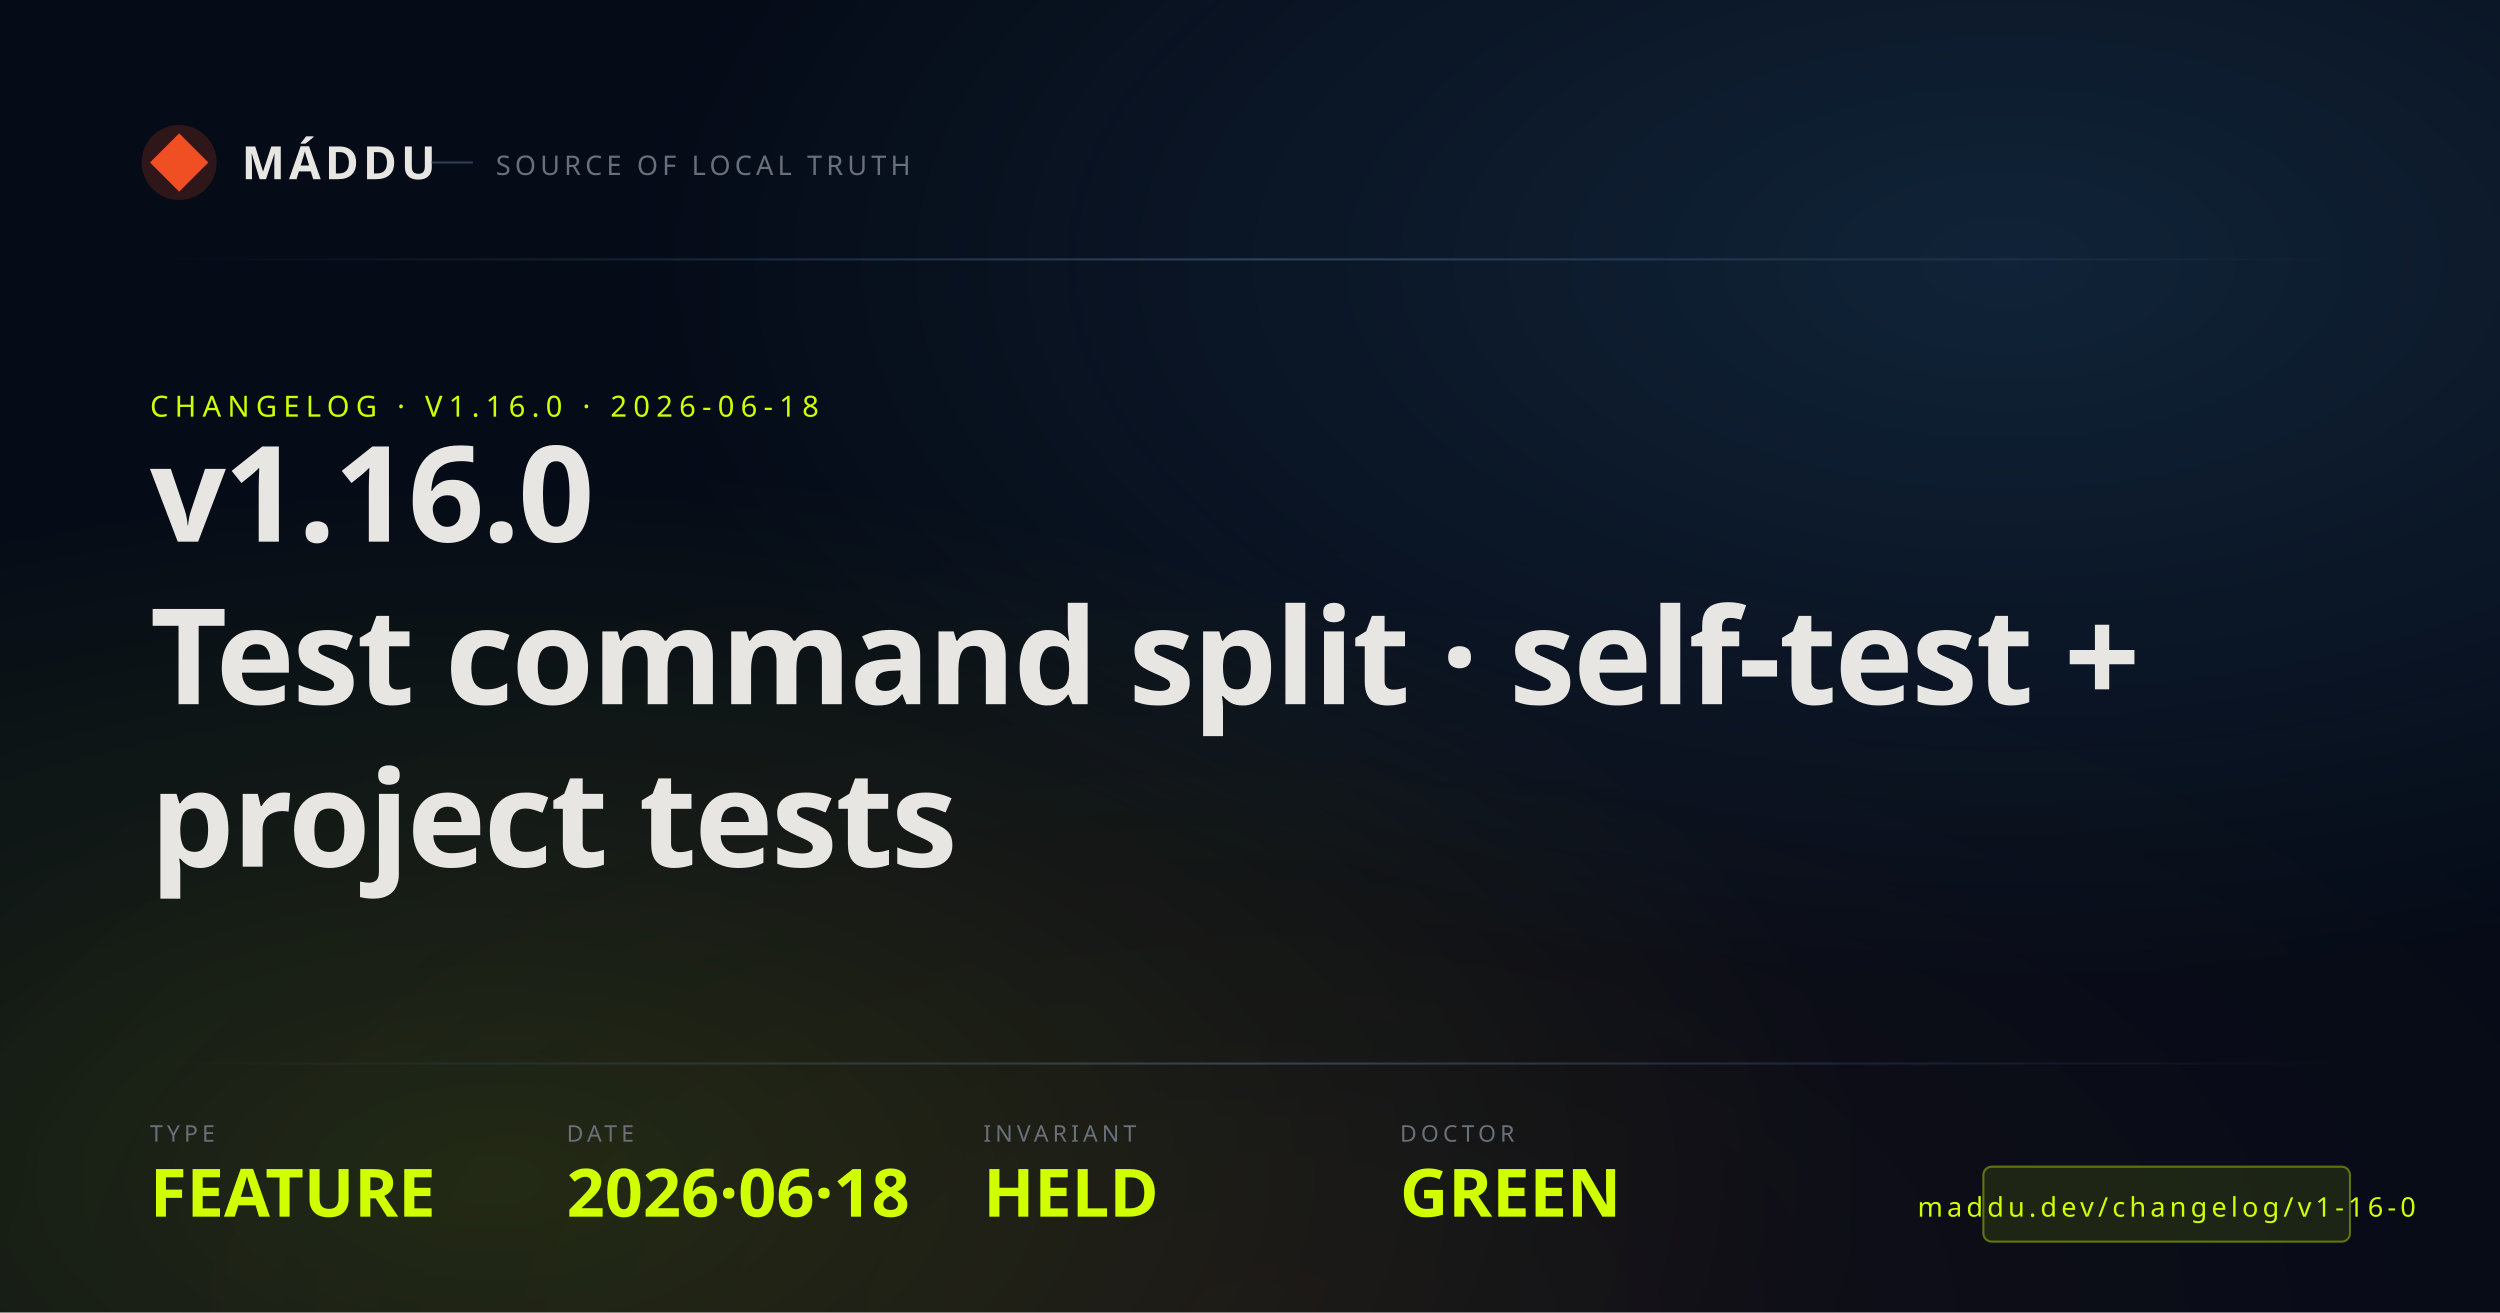
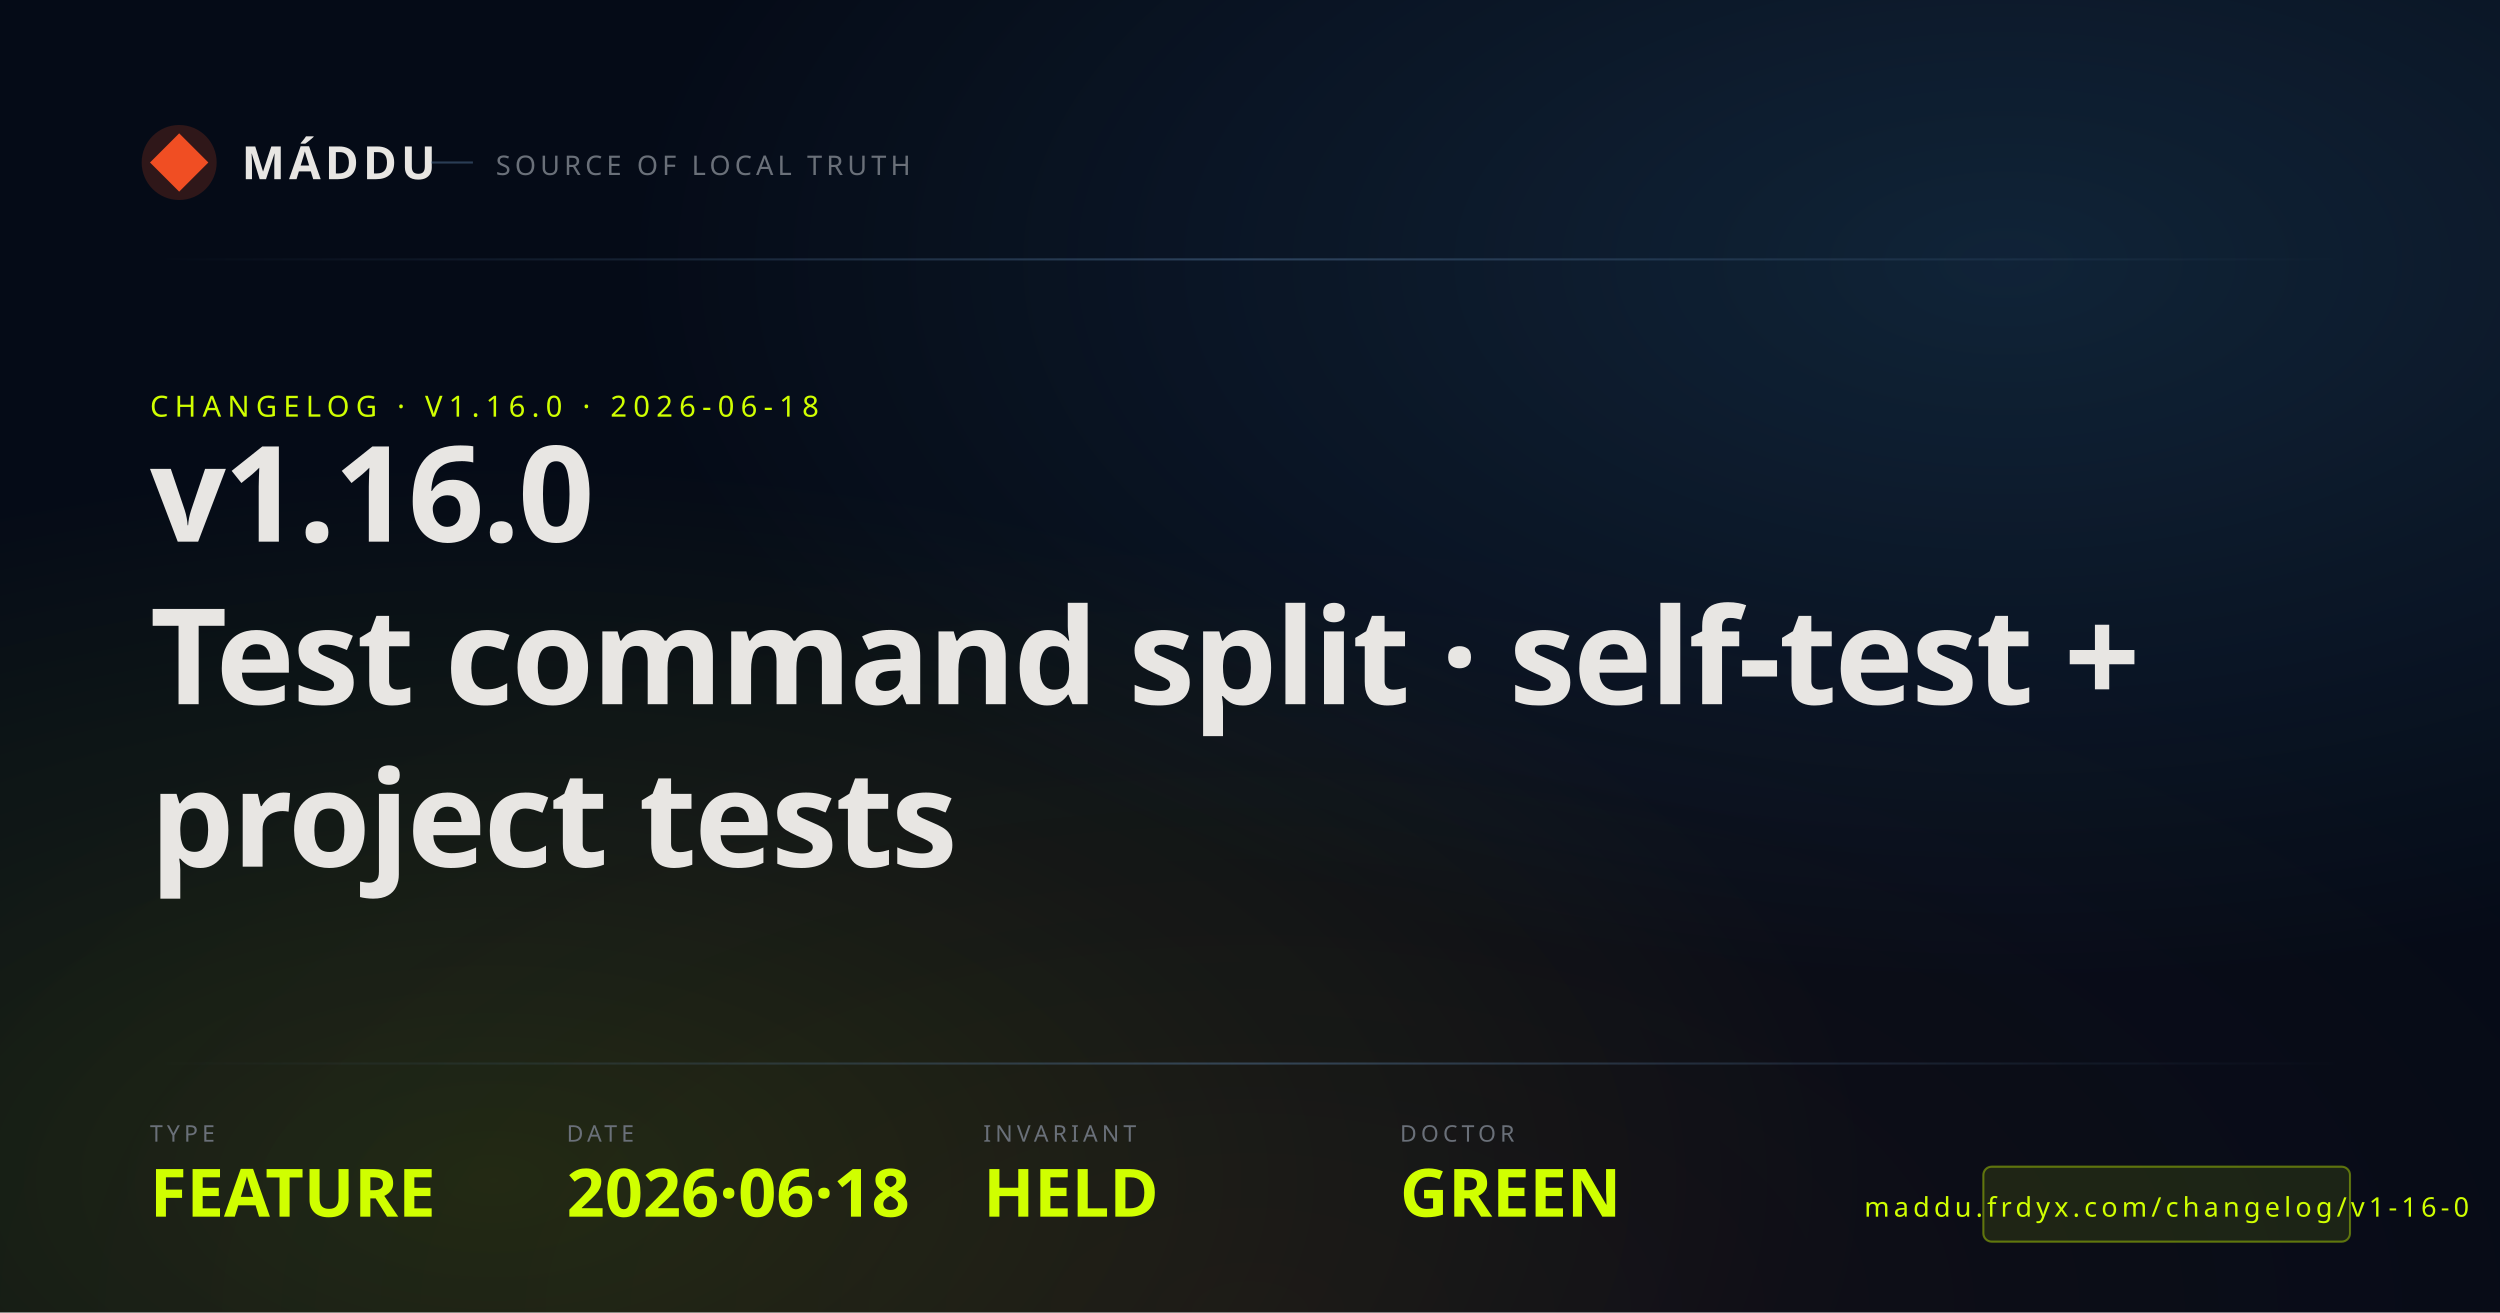
<svg xmlns="http://www.w3.org/2000/svg" width="1200" height="630" viewBox="0 0 1200 630">
  <defs>
    <radialGradient id="bg-accent2" cx="80%" cy="20%" r="55%">
      <stop offset="0%" stop-color="#56B8FF" stop-opacity="0.14" />
      <stop offset="100%" stop-color="#56B8FF" stop-opacity="0" />
    </radialGradient>
    <radialGradient id="bg-tone" cx="20%" cy="90%" r="55%">
      <stop offset="0%" stop-color="#D0FF00" stop-opacity="0.12" />
      <stop offset="100%" stop-color="#D0FF00" stop-opacity="0" />
    </radialGradient>
    <radialGradient id="bg-brand" cx="50%" cy="100%" r="60%">
      <stop offset="0%" stop-color="#F04E23" stop-opacity="0.06" />
      <stop offset="100%" stop-color="#F04E23" stop-opacity="0" />
    </radialGradient>
    <linearGradient id="hairline" x1="0" y1="0" x2="1" y2="0">
      <stop offset="0%" stop-color="#507195" stop-opacity="0" />
      <stop offset="50%" stop-color="#507195" stop-opacity="0.5" />
      <stop offset="100%" stop-color="#507195" stop-opacity="0" />
    </linearGradient>
  </defs>
  <rect width="1200" height="630" fill="#050B17" />
  <rect width="1200" height="630" fill="url(#bg-accent2)" />
  <rect width="1200" height="630" fill="url(#bg-tone)" />
  <rect width="1200" height="630" fill="url(#bg-brand)" />
  <g transform="translate(72, 64)">
    <circle cx="14" cy="14" r="18" fill="#F04E23" fill-opacity="0.18" />
    <path d="M14 0 L28 14 L14 28 L0 14 Z" fill="#F04E23" />
    <text x="44" y="22" fill="#E8E6E3" font-size="22" font-weight="700" font-family="IBM Plex Sans Condensed" letter-spacing="2">MÁDDU</text>
    <line x1="135" y1="14" x2="155" y2="14" stroke="#507195" stroke-opacity="0.5" stroke-width="1" />
    <text x="166" y="20" fill="#6a7079" font-size="13" font-family="IBM Plex Mono" letter-spacing="2">SOURCE OF LOCAL TRUTH</text>
  </g>
  <rect x="72" y="124" width="1056" height="1" fill="url(#hairline)" />
  <text x="72" y="200" fill="#D0FF00" font-size="14" font-family="IBM Plex Mono" font-weight="500" letter-spacing="3">CHANGELOG · V1.16.0 · 2026-06-18</text>
  <text x="72" y="260" fill="#E8E6E3" font-size="64" font-weight="700" font-family="IBM Plex Sans Condensed" letter-spacing="-1">v1.16.0</text>
  <text x="72" y="338" fill="#E8E6E3" font-size="64" font-weight="700" font-family="IBM Plex Sans Condensed" letter-spacing="-1">Test command split · self-test +</text>
  <text x="72" y="416" fill="#E8E6E3" font-size="64" font-weight="700" font-family="IBM Plex Sans Condensed" letter-spacing="-1"> project tests</text>
  <rect x="72" y="510" width="1056" height="1" fill="url(#hairline)" />
  <g transform="translate(72, 548)">
    <g transform="translate(0, 0)">
      <text x="0" y="0" fill="#6a7079" font-size="11" font-family="IBM Plex Mono" font-weight="400" letter-spacing="2">TYPE</text>
      <text x="0" y="36" fill="#D0FF00" font-size="32" font-weight="700" font-family="IBM Plex Sans Condensed">FEATURE</text>
    </g>
    <g transform="translate(200, 0)">
      <text x="0" y="0" fill="#6a7079" font-size="11" font-family="IBM Plex Mono" font-weight="400" letter-spacing="2">DATE</text>
      <text x="0" y="36" fill="#D0FF00" font-size="32" font-weight="700" font-family="IBM Plex Sans Condensed">2026·06·18</text>
    </g>
    <g transform="translate(400, 0)">
      <text x="0" y="0" fill="#6a7079" font-size="11" font-family="IBM Plex Mono" font-weight="400" letter-spacing="2">INVARIANT</text>
      <text x="0" y="36" fill="#D0FF00" font-size="32" font-weight="700" font-family="IBM Plex Sans Condensed">HELD</text>
    </g>
    <g transform="translate(600, 0)">
      <text x="0" y="0" fill="#6a7079" font-size="11" font-family="IBM Plex Mono" font-weight="400" letter-spacing="2">DOCTOR</text>
      <text x="0" y="36" fill="#D0FF00" font-size="32" font-weight="700" font-family="IBM Plex Sans Condensed">GREEN</text>
    </g>
    <g transform="translate(880, 12)">
      <rect x="0" y="0" width="176" height="36" rx="4" fill="#D0FF00" fill-opacity="0.10" stroke="#D0FF00" stroke-opacity="0.4" stroke-width="1" />
-       <text x="88" y="24" fill="#D0FF00" font-size="13" font-family="IBM Plex Mono" font-weight="500" text-anchor="middle" letter-spacing="2">maddu.dev/changelog/v1-16-0</text>
+       <text x="88" y="24" fill="#D0FF00" font-size="13" font-family="IBM Plex Mono" font-weight="500" text-anchor="middle" letter-spacing="2">maddu.frdyx.com/changelog/v1-16-0</text>
    </g>
  </g>
</svg>
